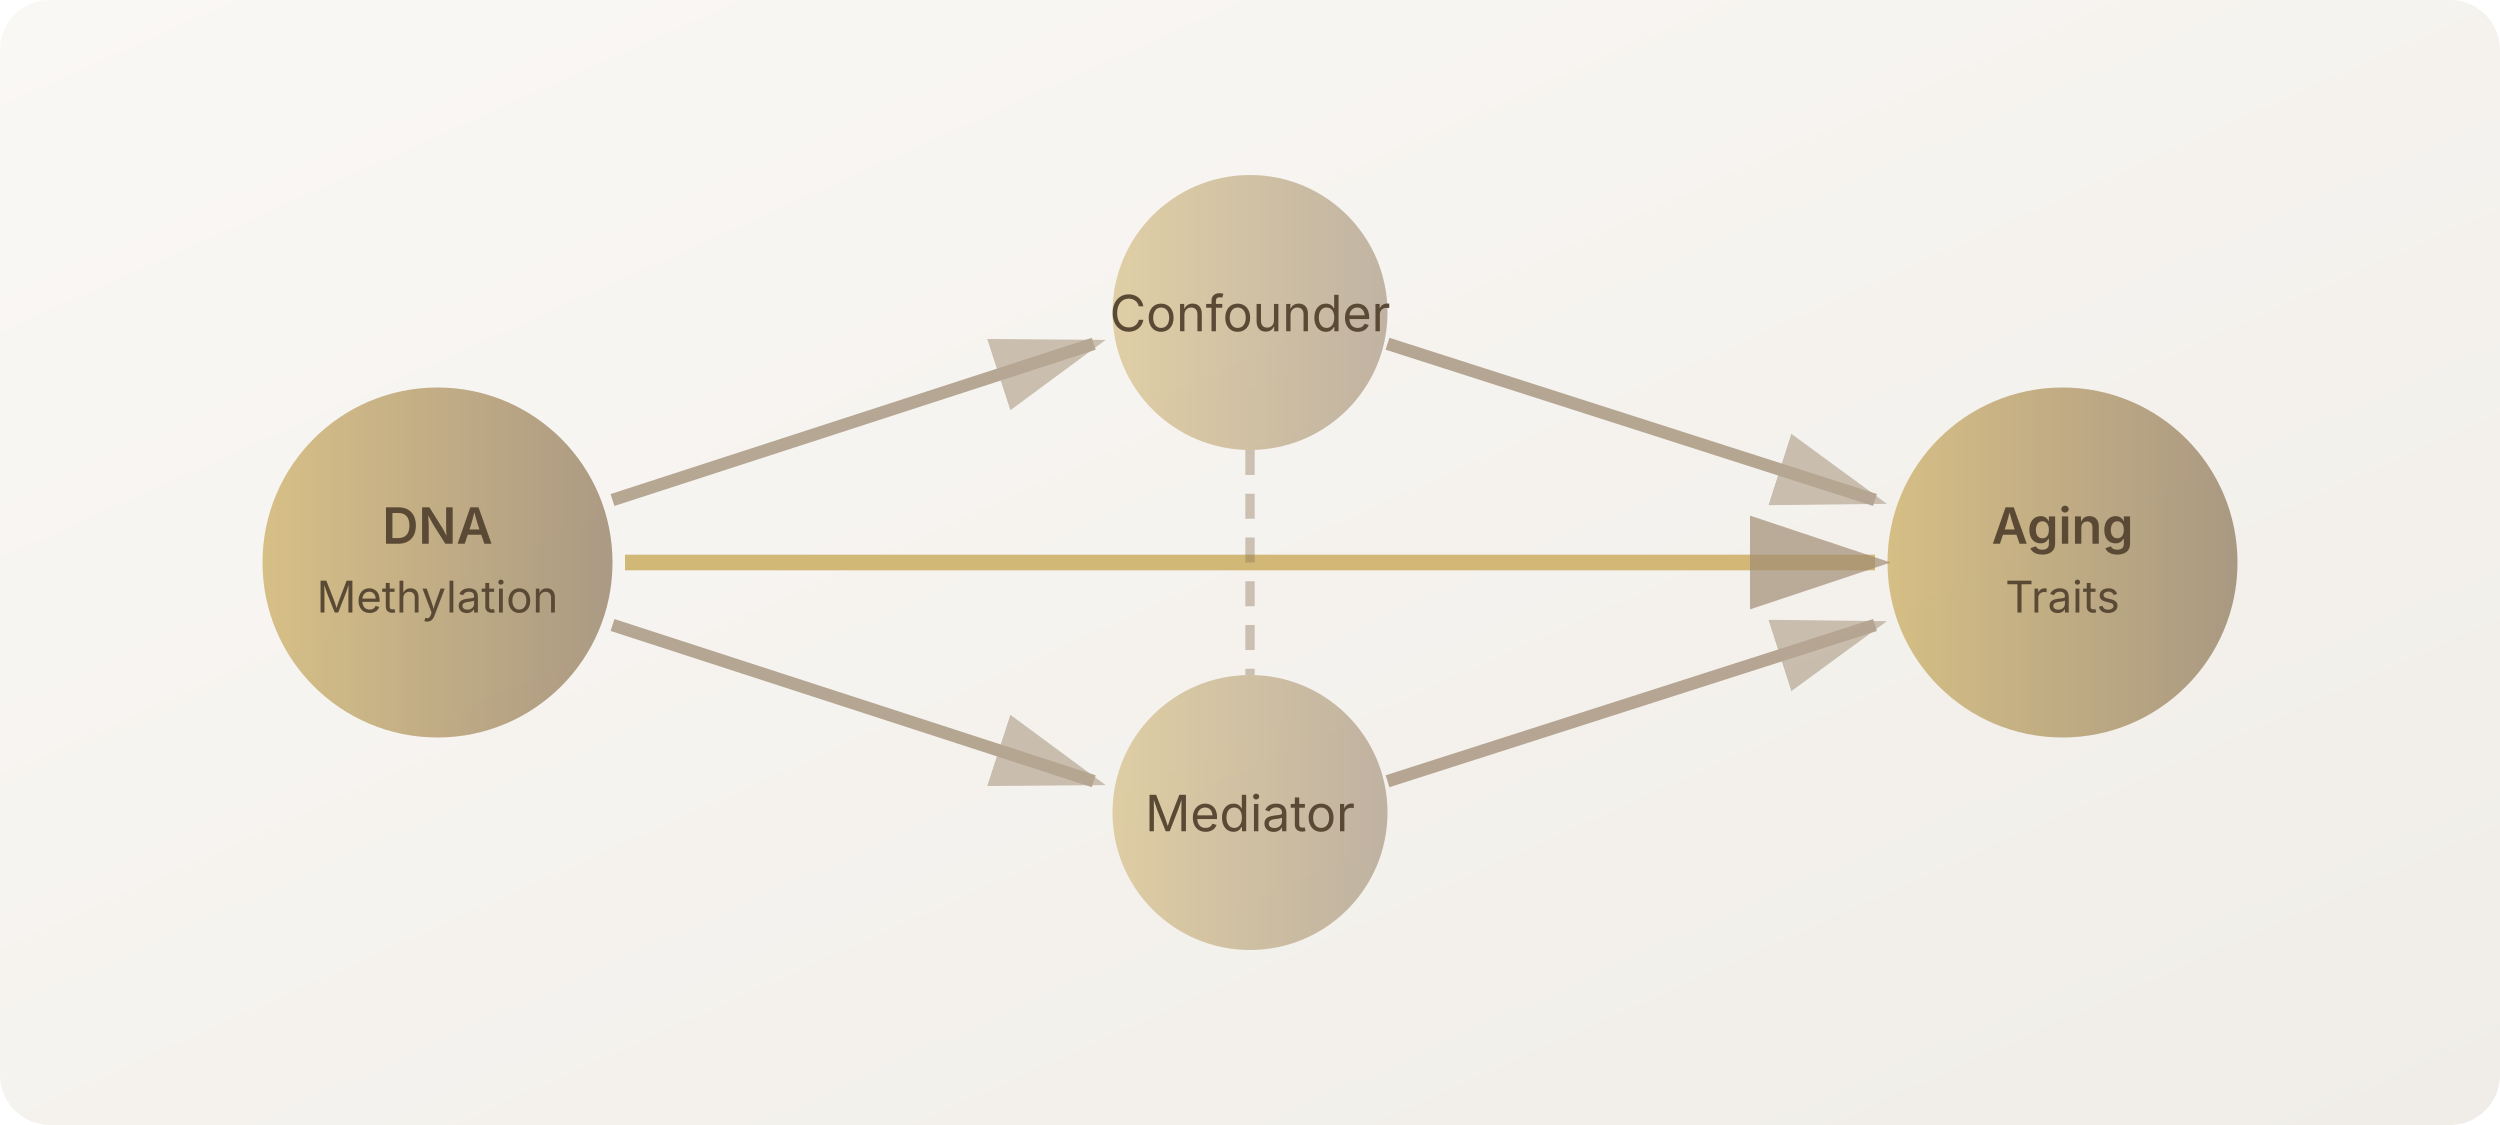
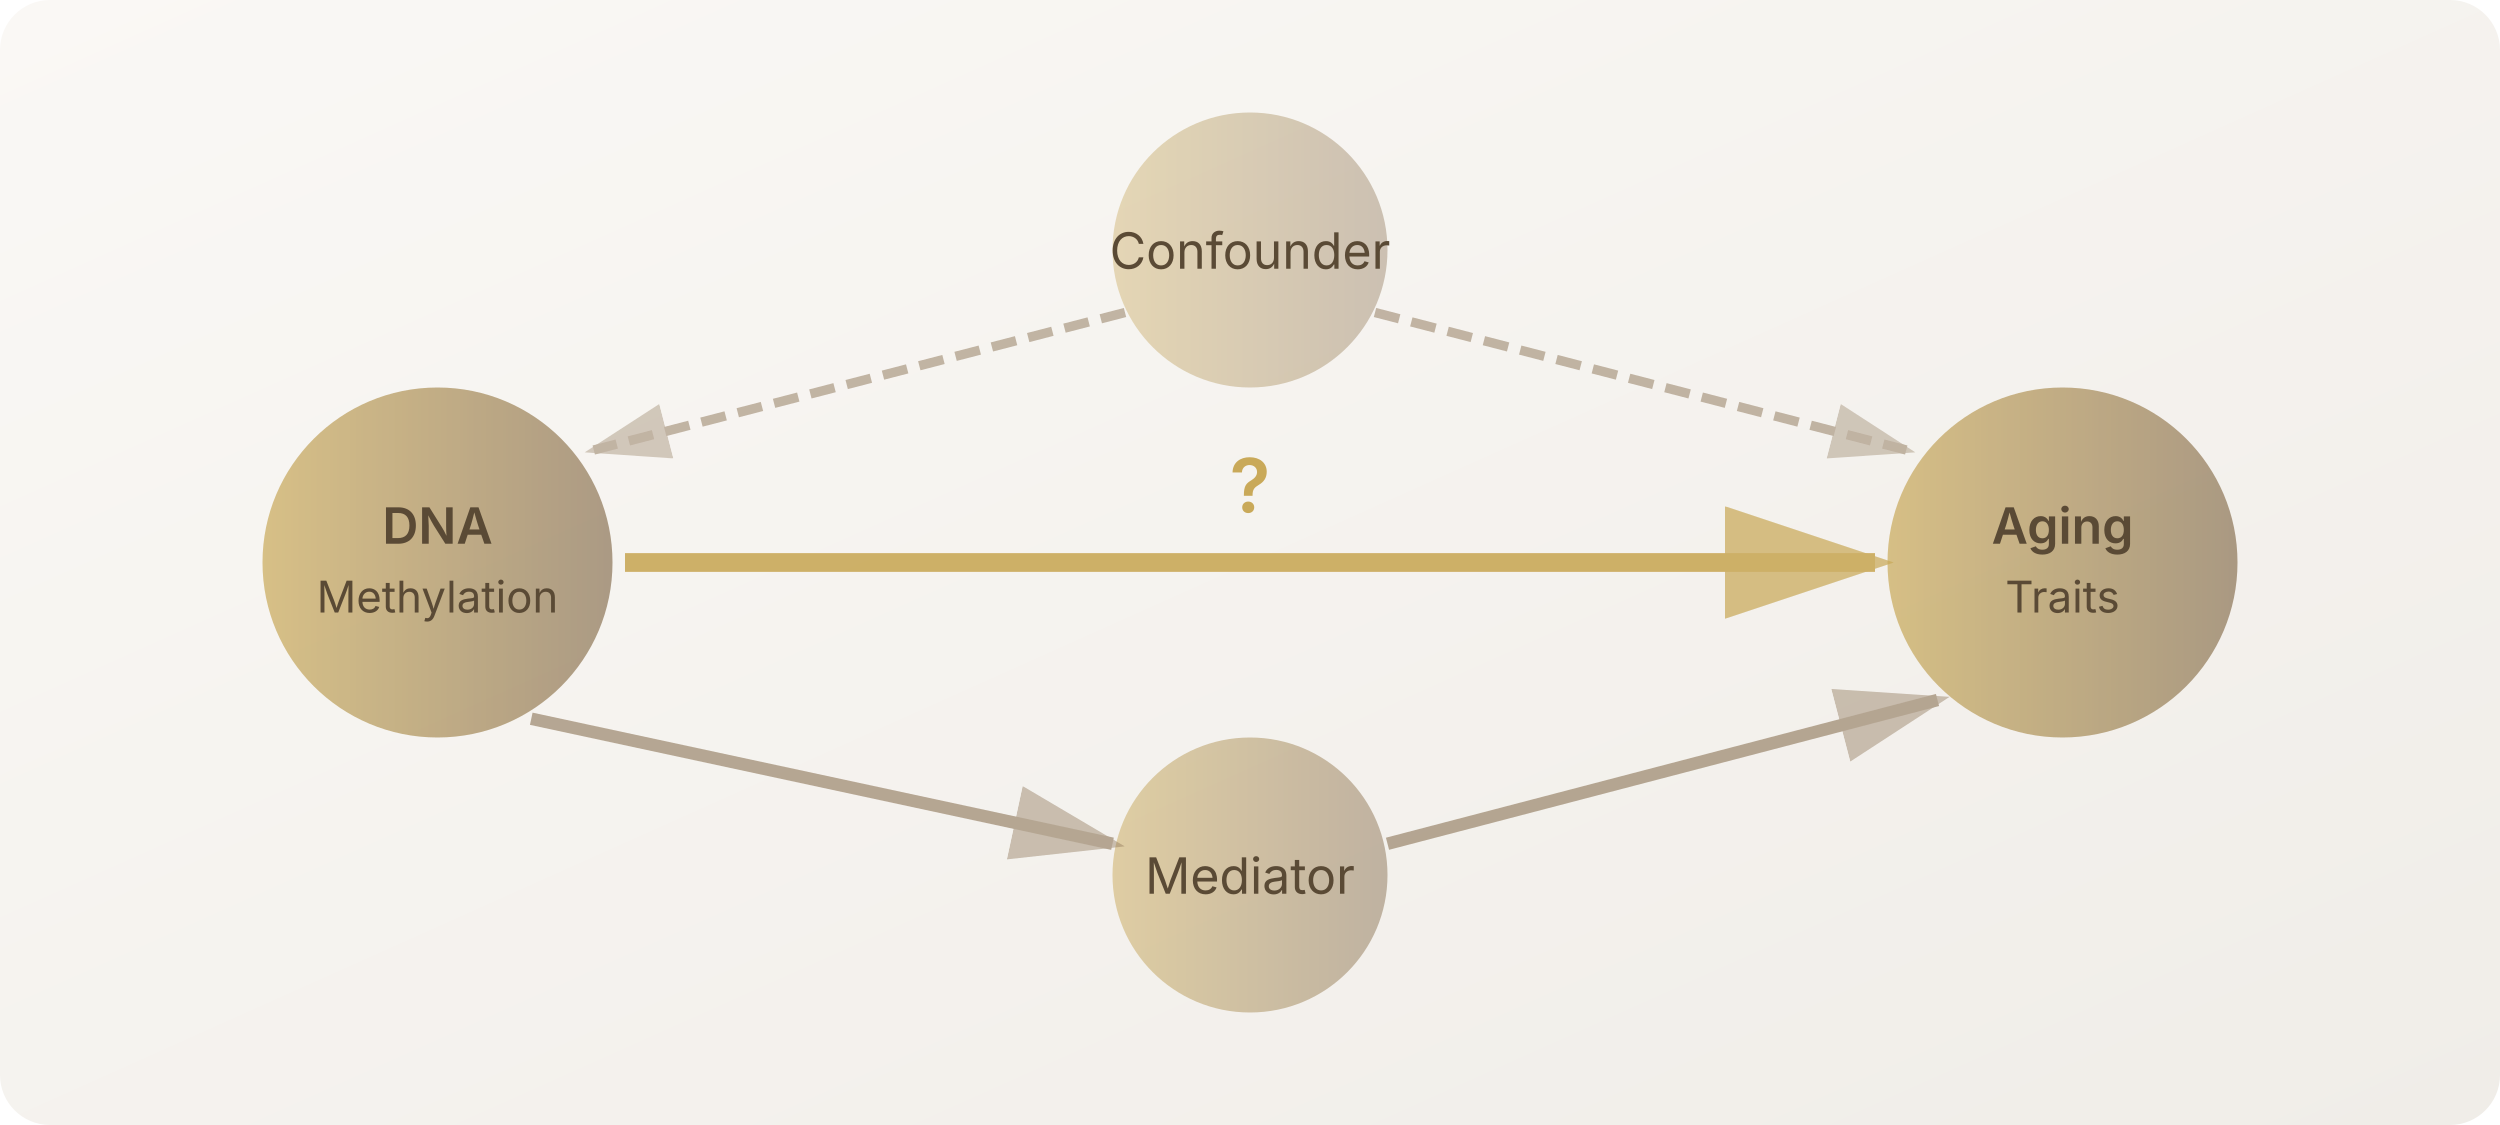
<svg xmlns="http://www.w3.org/2000/svg" viewBox="0 0 400 180" preserveAspectRatio="xMidYMid meet">
  <defs>
    <linearGradient id="bgCausal" x1="0%" y1="0%" x2="100%" y2="100%">
      <stop offset="0%" stop-color="#faf8f5" />
      <stop offset="100%" stop-color="#f0ede8" />
    </linearGradient>
    <linearGradient id="goldCausal" x1="0%" y1="0%" x2="100%" y2="0%">
      <stop offset="0%" stop-color="#c9a959" />
      <stop offset="100%" stop-color="#8b7355" />
    </linearGradient>
    <marker id="arrowCausal" markerWidth="10" markerHeight="10" refX="8" refY="3" orient="auto">
      <path d="M0,0 L0,6 L9,3 z" fill="#8b7355" opacity="0.7" />
    </marker>
+     <marker id="arrowGold" markerWidth="10" markerHeight="10" refX="8" refY="3" orient="auto">
+       <path d="M0,0 L0,6 L9,3 z" fill="#c9a959" opacity="0.8" />
+     </marker>
  </defs>
  <rect fill="url(#bgCausal)" width="400" height="180" rx="8" />
  <circle cx="70" cy="90" r="28" fill="url(#goldCausal)" opacity="0.7" />
  <text x="70" y="87" font-family="Inter, sans-serif" font-size="8" fill="#5a4a35" text-anchor="middle" font-weight="600">DNA</text>
  <text x="70" y="98" font-family="Inter, sans-serif" font-size="7" fill="#5a4a35" text-anchor="middle">Methylation</text>
-   <circle cx="200" cy="50" r="22" fill="url(#goldCausal)" opacity="0.5" />
-   <text x="200" y="53" font-family="Inter, sans-serif" font-size="8" fill="#5a4a35" text-anchor="middle">Confounder</text>
-   <circle cx="200" cy="130" r="22" fill="url(#goldCausal)" opacity="0.5" />
-   <text x="200" y="133" font-family="Inter, sans-serif" font-size="8" fill="#5a4a35" text-anchor="middle">Mediator</text>
+   <circle cx="200" cy="40" r="22" fill="url(#goldCausal)" opacity="0.4" />
+   <text x="200" y="43" font-family="Inter, sans-serif" font-size="8" fill="#5a4a35" text-anchor="middle">Confounder</text>
+   <circle cx="200" cy="140" r="22" fill="url(#goldCausal)" opacity="0.5" />
+   <text x="200" y="143" font-family="Inter, sans-serif" font-size="8" fill="#5a4a35" text-anchor="middle">Mediator</text>
  <circle cx="330" cy="90" r="28" fill="url(#goldCausal)" opacity="0.7" />
  <text x="330" y="87" font-family="Inter, sans-serif" font-size="8" fill="#5a4a35" text-anchor="middle" font-weight="600">Aging</text>
  <text x="330" y="98" font-family="Inter, sans-serif" font-size="7" fill="#5a4a35" text-anchor="middle">Traits</text>
-   <line x1="98" y1="80" x2="175" y2="55" stroke="#8b7355" stroke-width="2" marker-end="url(#arrowCausal)" opacity="0.6" />
-   <line x1="98" y1="100" x2="175" y2="125" stroke="#8b7355" stroke-width="2" marker-end="url(#arrowCausal)" opacity="0.6" />
-   <line x1="222" y1="55" x2="300" y2="80" stroke="#8b7355" stroke-width="2" marker-end="url(#arrowCausal)" opacity="0.6" />
-   <line x1="222" y1="125" x2="300" y2="100" stroke="#8b7355" stroke-width="2" marker-end="url(#arrowCausal)" opacity="0.6" />
-   <line x1="100" y1="90" x2="300" y2="90" stroke="#c9a959" stroke-width="2.5" marker-end="url(#arrowCausal)" opacity="0.8" />
-   <line x1="200" y1="72" x2="200" y2="108" stroke="#8b7355" stroke-width="1.5" stroke-dasharray="4,3" opacity="0.4" />
+   <line x1="180" y1="50" x2="95" y2="72" stroke="#8b7355" stroke-width="1.5" marker-end="url(#arrowCausal)" opacity="0.5" stroke-dasharray="4,2" />
+   <line x1="220" y1="50" x2="305" y2="72" stroke="#8b7355" stroke-width="1.5" marker-end="url(#arrowCausal)" opacity="0.5" stroke-dasharray="4,2" />
+   <line x1="85" y1="115" x2="178" y2="135" stroke="#8b7355" stroke-width="2" marker-end="url(#arrowCausal)" opacity="0.6" />
+   <line x1="222" y1="135" x2="310" y2="112" stroke="#8b7355" stroke-width="2" marker-end="url(#arrowCausal)" opacity="0.6" />
+   <line x1="100" y1="90" x2="300" y2="90" stroke="#c9a959" stroke-width="3" marker-end="url(#arrowGold)" opacity="0.9" />
+   <text x="200" y="82" font-family="Inter, sans-serif" font-size="12" fill="#c9a959" text-anchor="middle" font-weight="600">?</text>
</svg>
